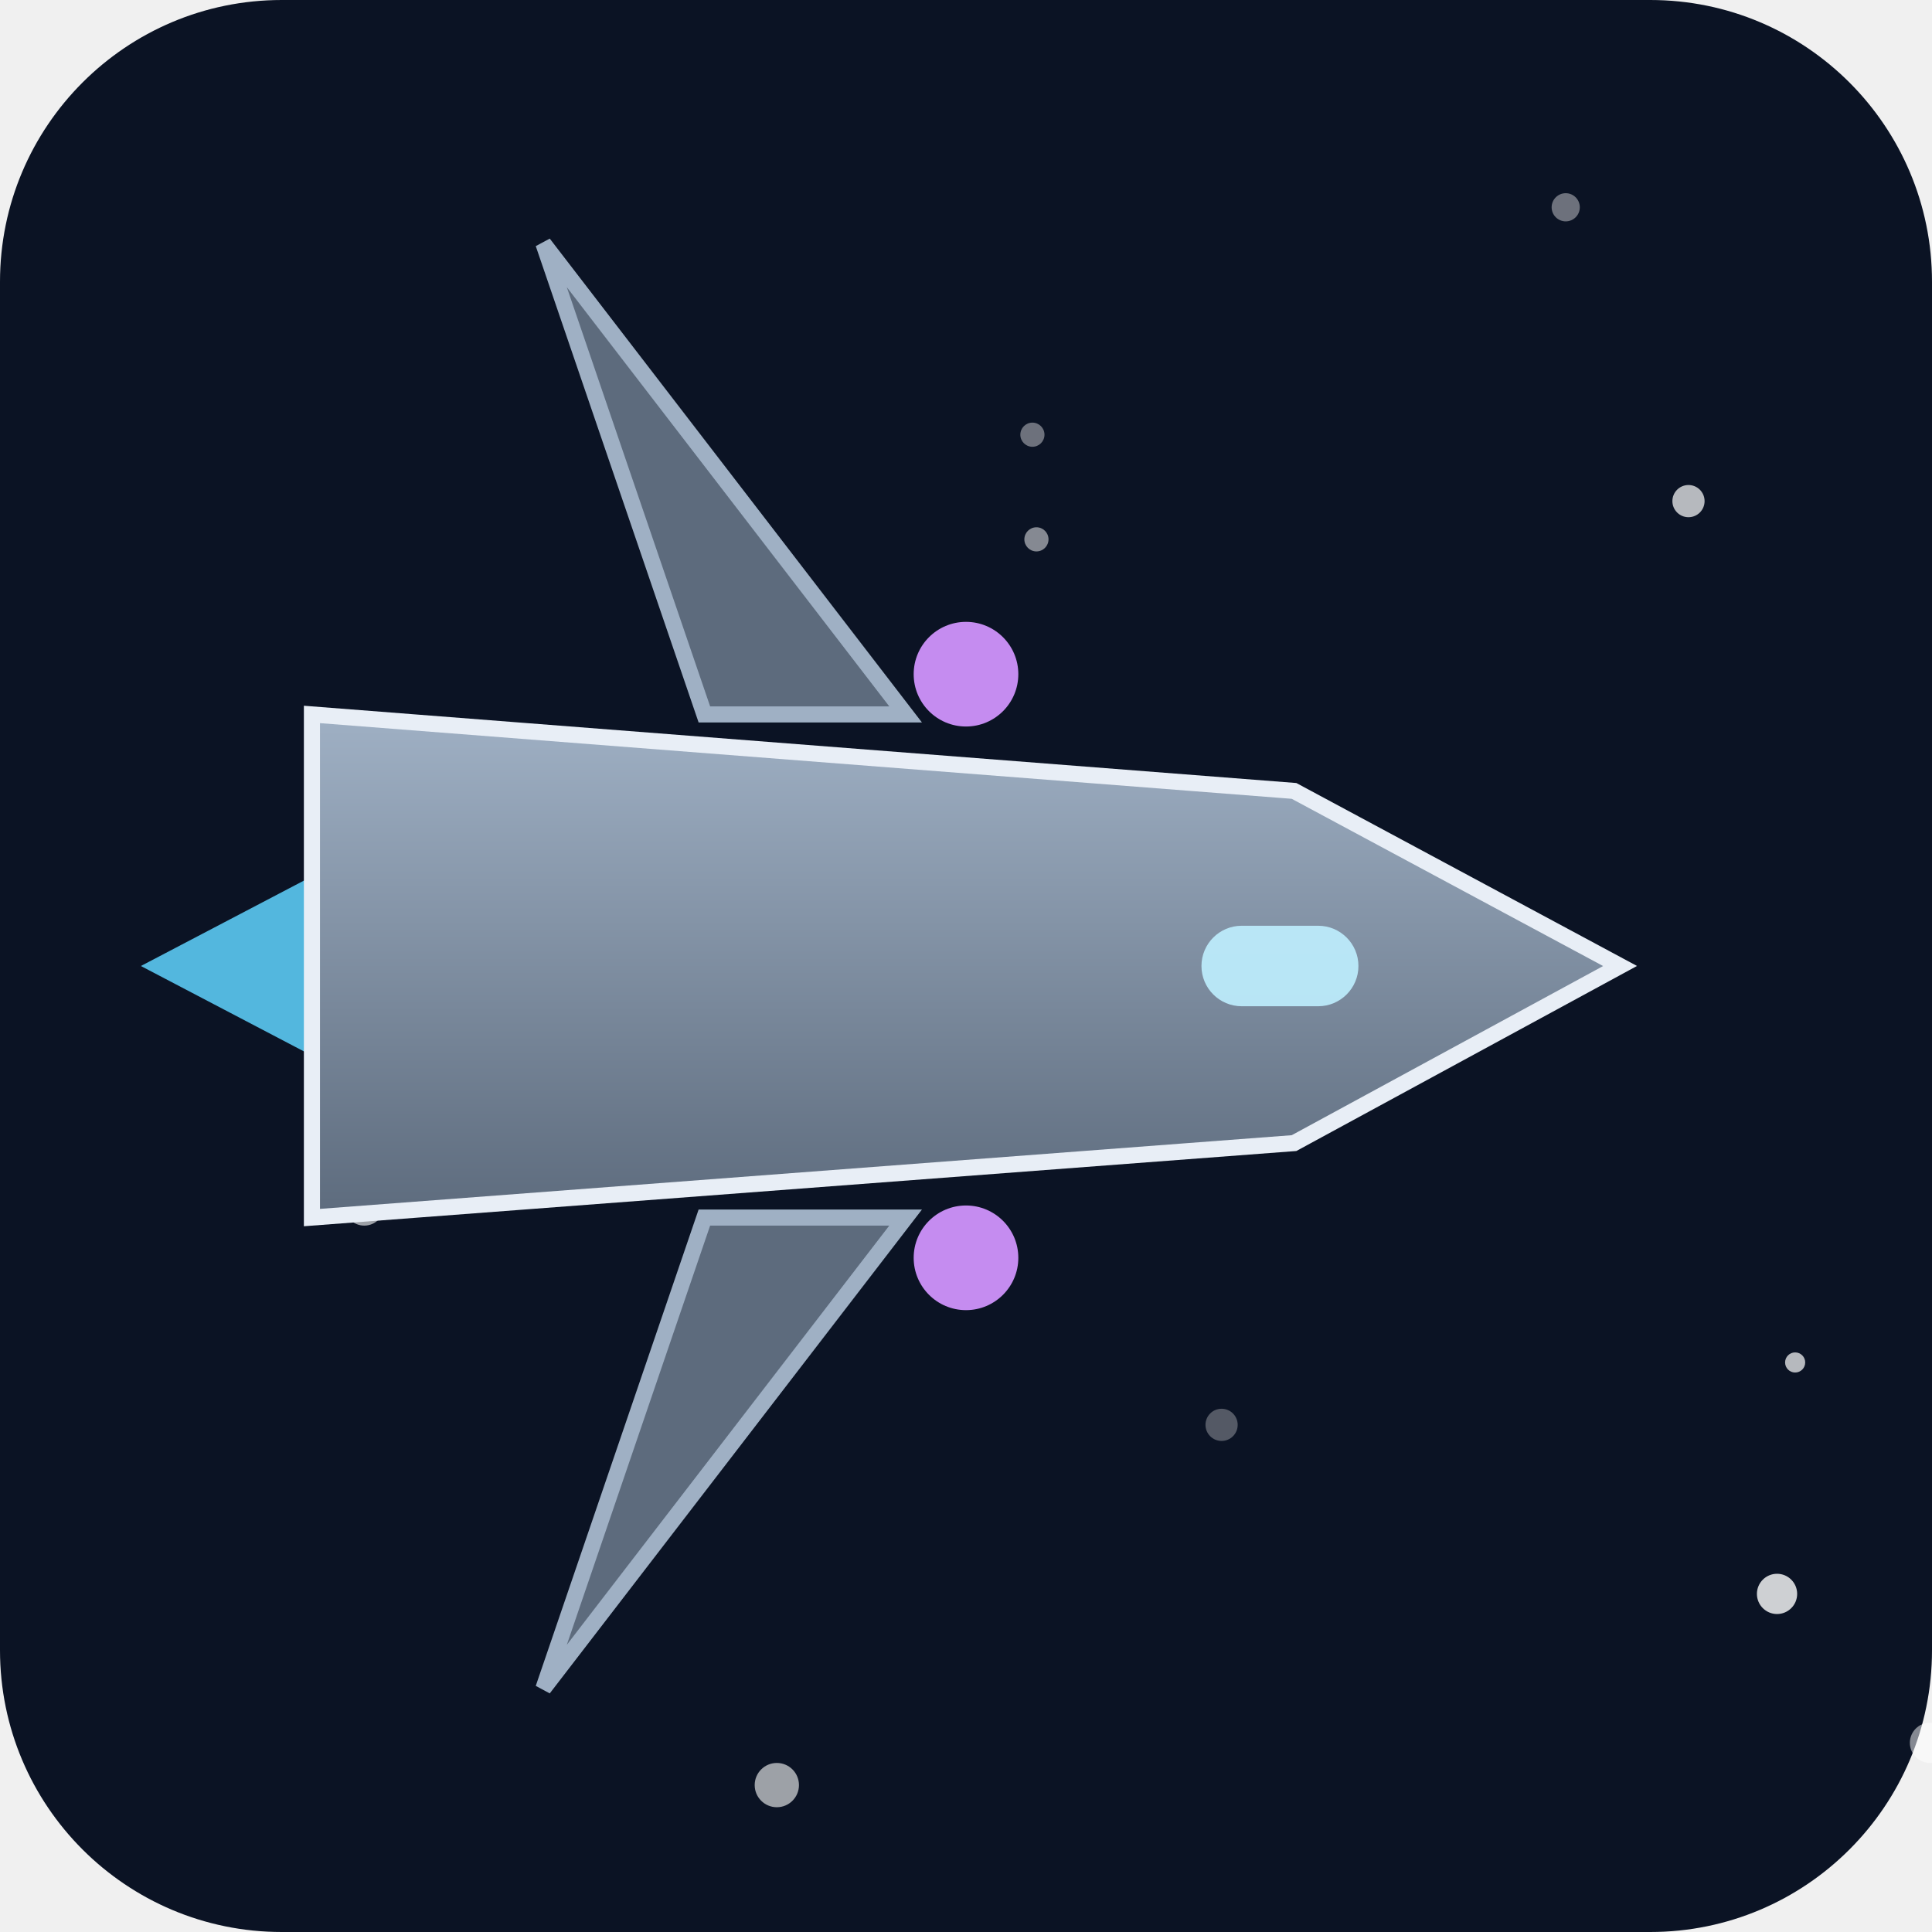
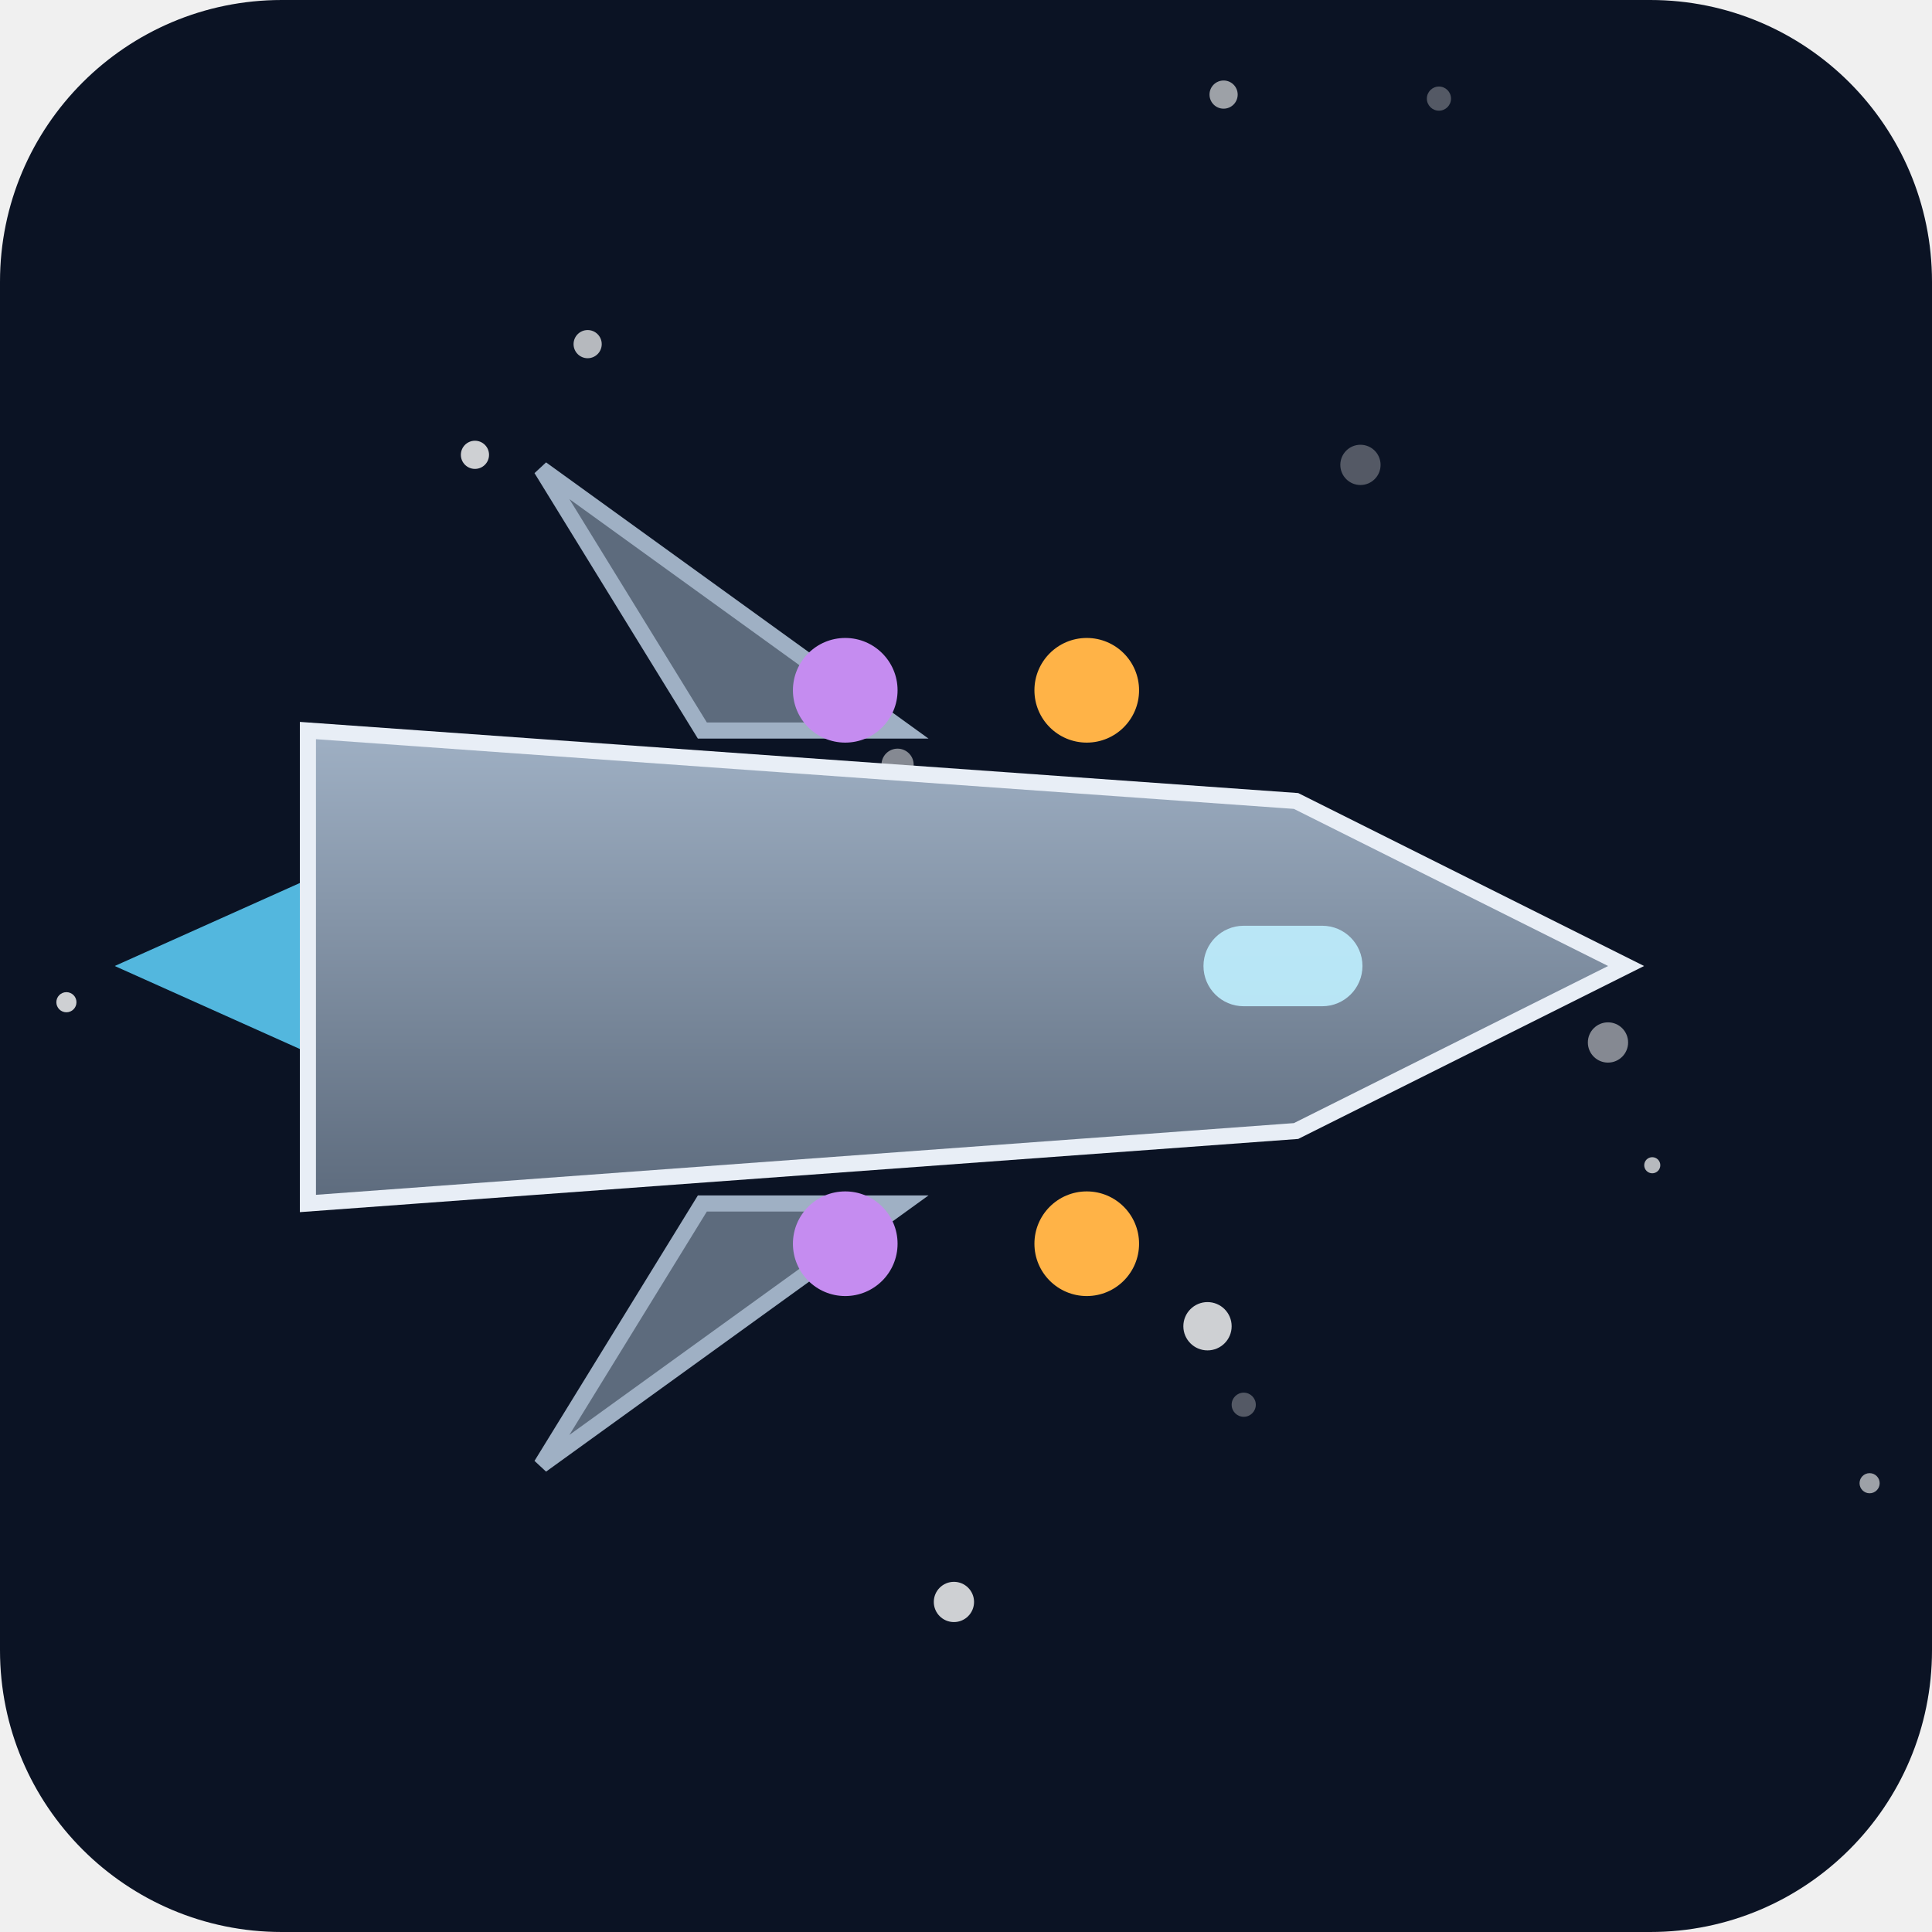
<svg xmlns="http://www.w3.org/2000/svg" width="96" height="96" viewBox="0 0 96 96">
  <defs>
    <linearGradient id="r" x1="0" y1="0" x2="0" y2="1">
      <stop offset="0" stop-color="#9fb0c4" />
      <stop offset="1" stop-color="#5d6b7d" />
    </linearGradient>
  </defs>
  <rect width="96" height="96" rx="14" fill="#0b1324" />
-   <circle cx="38.6" cy="88.7" r="1.1" fill="#fff" opacity="0.6" />
-   <circle cx="51.3" cy="21.6" r="0.6" fill="#fff" opacity="0.4" />
-   <circle cx="60.7" cy="70.8" r="0.8" fill="#fff" opacity="0.3" />
-   <circle cx="42.9" cy="62.5" r="0.8" fill="#fff" opacity="0.8" />
-   <circle cx="51.5" cy="26.8" r="0.6" fill="#fff" opacity="0.5" />
-   <circle cx="41.8" cy="39.6" r="0.5" fill="#fff" opacity="0.8" />
-   <circle cx="77.8" cy="10.3" r="0.7" fill="#fff" opacity="0.4" />
-   <circle cx="83.9" cy="24.9" r="0.8" fill="#fff" opacity="0.7" />
-   <circle cx="95.9" cy="86.6" r="1" fill="#fff" opacity="0.5" />
-   <circle cx="16.6" cy="37.6" r="0.9" fill="#fff" opacity="0.6" />
-   <circle cx="18.1" cy="59.9" r="1" fill="#fff" opacity="0.6" />
-   <circle cx="39.3" cy="43.3" r="0.7" fill="#fff" opacity="0.7" />
-   <circle cx="88.3" cy="79.2" r="1" fill="#fff" opacity="0.8" />
-   <circle cx="89.2" cy="67.7" r="0.5" fill="#fff" opacity="0.7" />
-   <path d="M17.5 42.5L7 48L17.5 53.5z" fill="#5fd3ff" opacity="0.85" />
-   <path d="M35 35.5L27 12.1L45 35.5zM35 60.5L27 83.9L45 60.5z" fill="#5d6b7d" stroke="#9fb0c4" stroke-width="0.8" />
-   <path d="M15.5 35.5L64.3 39.3L80.5 48L64.3 56.8L15.5 60.5z" fill="url(#r)" stroke="#e8eef6" stroke-width="0.8" />
-   <rect x="59.7" y="46" width="7.8" height="4" rx="2" fill="#bfefff" opacity="0.9" />
-   <circle cx="48" cy="33.5" r="2.6" fill="#c58cf0" />
-   <circle cx="48" cy="62.5" r="2.6" fill="#c58cf0" />
+   <circle cx="61.8" cy="69.8" r="0.6" fill="#fff" opacity="0.3" />
+   <circle cx="29.2" cy="17.1" r="0.7" fill="#fff" opacity="0.7" />
+   <circle cx="82.1" cy="57.9" r="0.4" fill="#fff" opacity="0.7" />
+   <circle cx="3.3" cy="49.8" r="0.5" fill="#fff" opacity="0.8" />
+   <circle cx="92.9" cy="73.7" r="0.5" fill="#fff" opacity="0.6" />
+   <circle cx="79.9" cy="51.8" r="1" fill="#fff" opacity="0.5" />
+   <circle cx="67.6" cy="23.1" r="1" fill="#fff" opacity="0.3" />
+   <circle cx="47.4" cy="79.6" r="1" fill="#fff" opacity="0.8" />
+   <circle cx="60" cy="65.9" r="1.2" fill="#fff" opacity="0.8" />
+   <circle cx="71.5" cy="4.9" r="0.6" fill="#fff" opacity="0.3" />
+   <circle cx="23.6" cy="22.6" r="0.7" fill="#fff" opacity="0.8" />
+   <circle cx="60.8" cy="4.7" r="0.7" fill="#fff" opacity="0.6" />
+   <circle cx="44.6" cy="38" r="0.8" fill="#fff" opacity="0.5" />
+   <circle cx="30" cy="38.7" r="0.5" fill="#fff" opacity="0.5" />
+   <path d="M17.3 42.8L5.7 48L17.3 53.2z" fill="#5fd3ff" opacity="0.85" />
+   <path d="M34.9 36.3L26.9 23.3L44.9 36.3zM34.9 59.8L26.9 72.8L44.9 59.8z" fill="#5d6b7d" stroke="#9fb0c4" stroke-width="0.8" />
+   <path d="M15.3 36.3L64.4 39.8L80.8 48L64.4 56.2L15.3 59.8z" fill="url(#r)" stroke="#e8eef6" stroke-width="0.8" />
+   <rect x="59.8" y="46" width="7.9" height="4" rx="2" fill="#bfefff" opacity="0.9" />
+   <circle cx="42" cy="34.3" r="2.6" fill="#c58cf0" />
+   <circle cx="42" cy="61.8" r="2.6" fill="#c58cf0" />
+   <circle cx="54" cy="34.3" r="2.6" fill="#ffb347" />
+   <circle cx="54" cy="61.8" r="2.6" fill="#ffb347" />
</svg>
